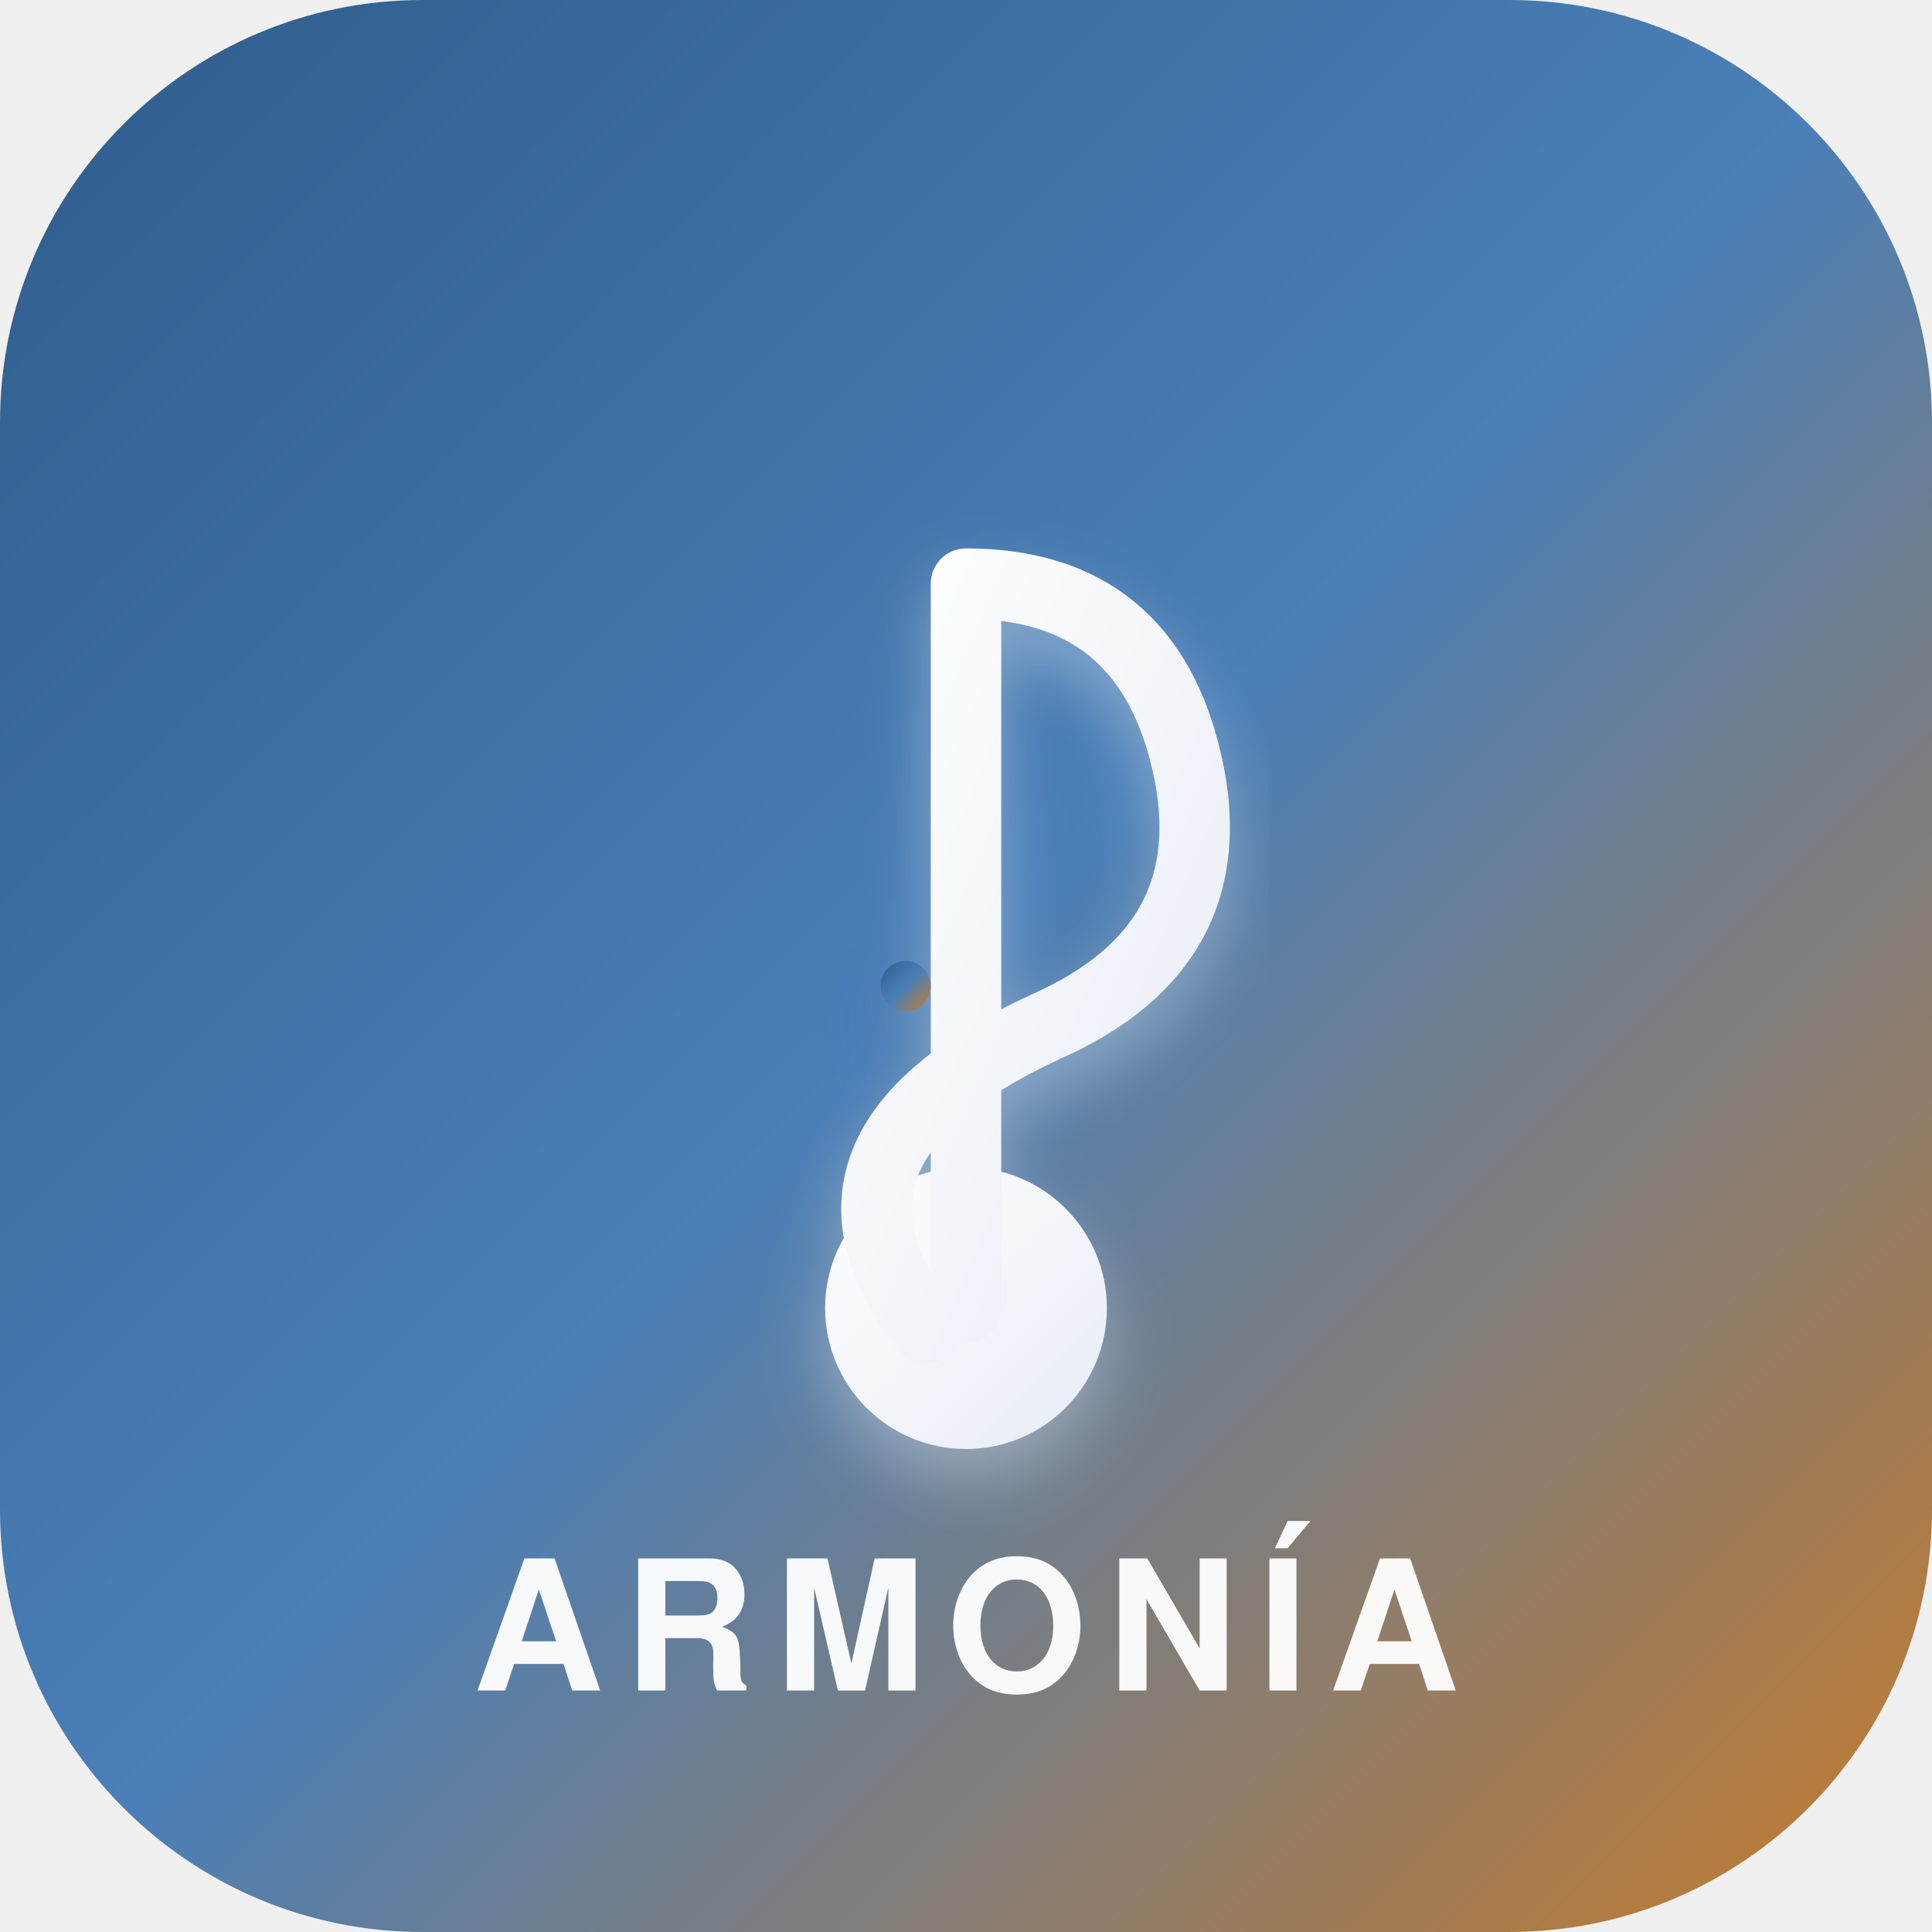
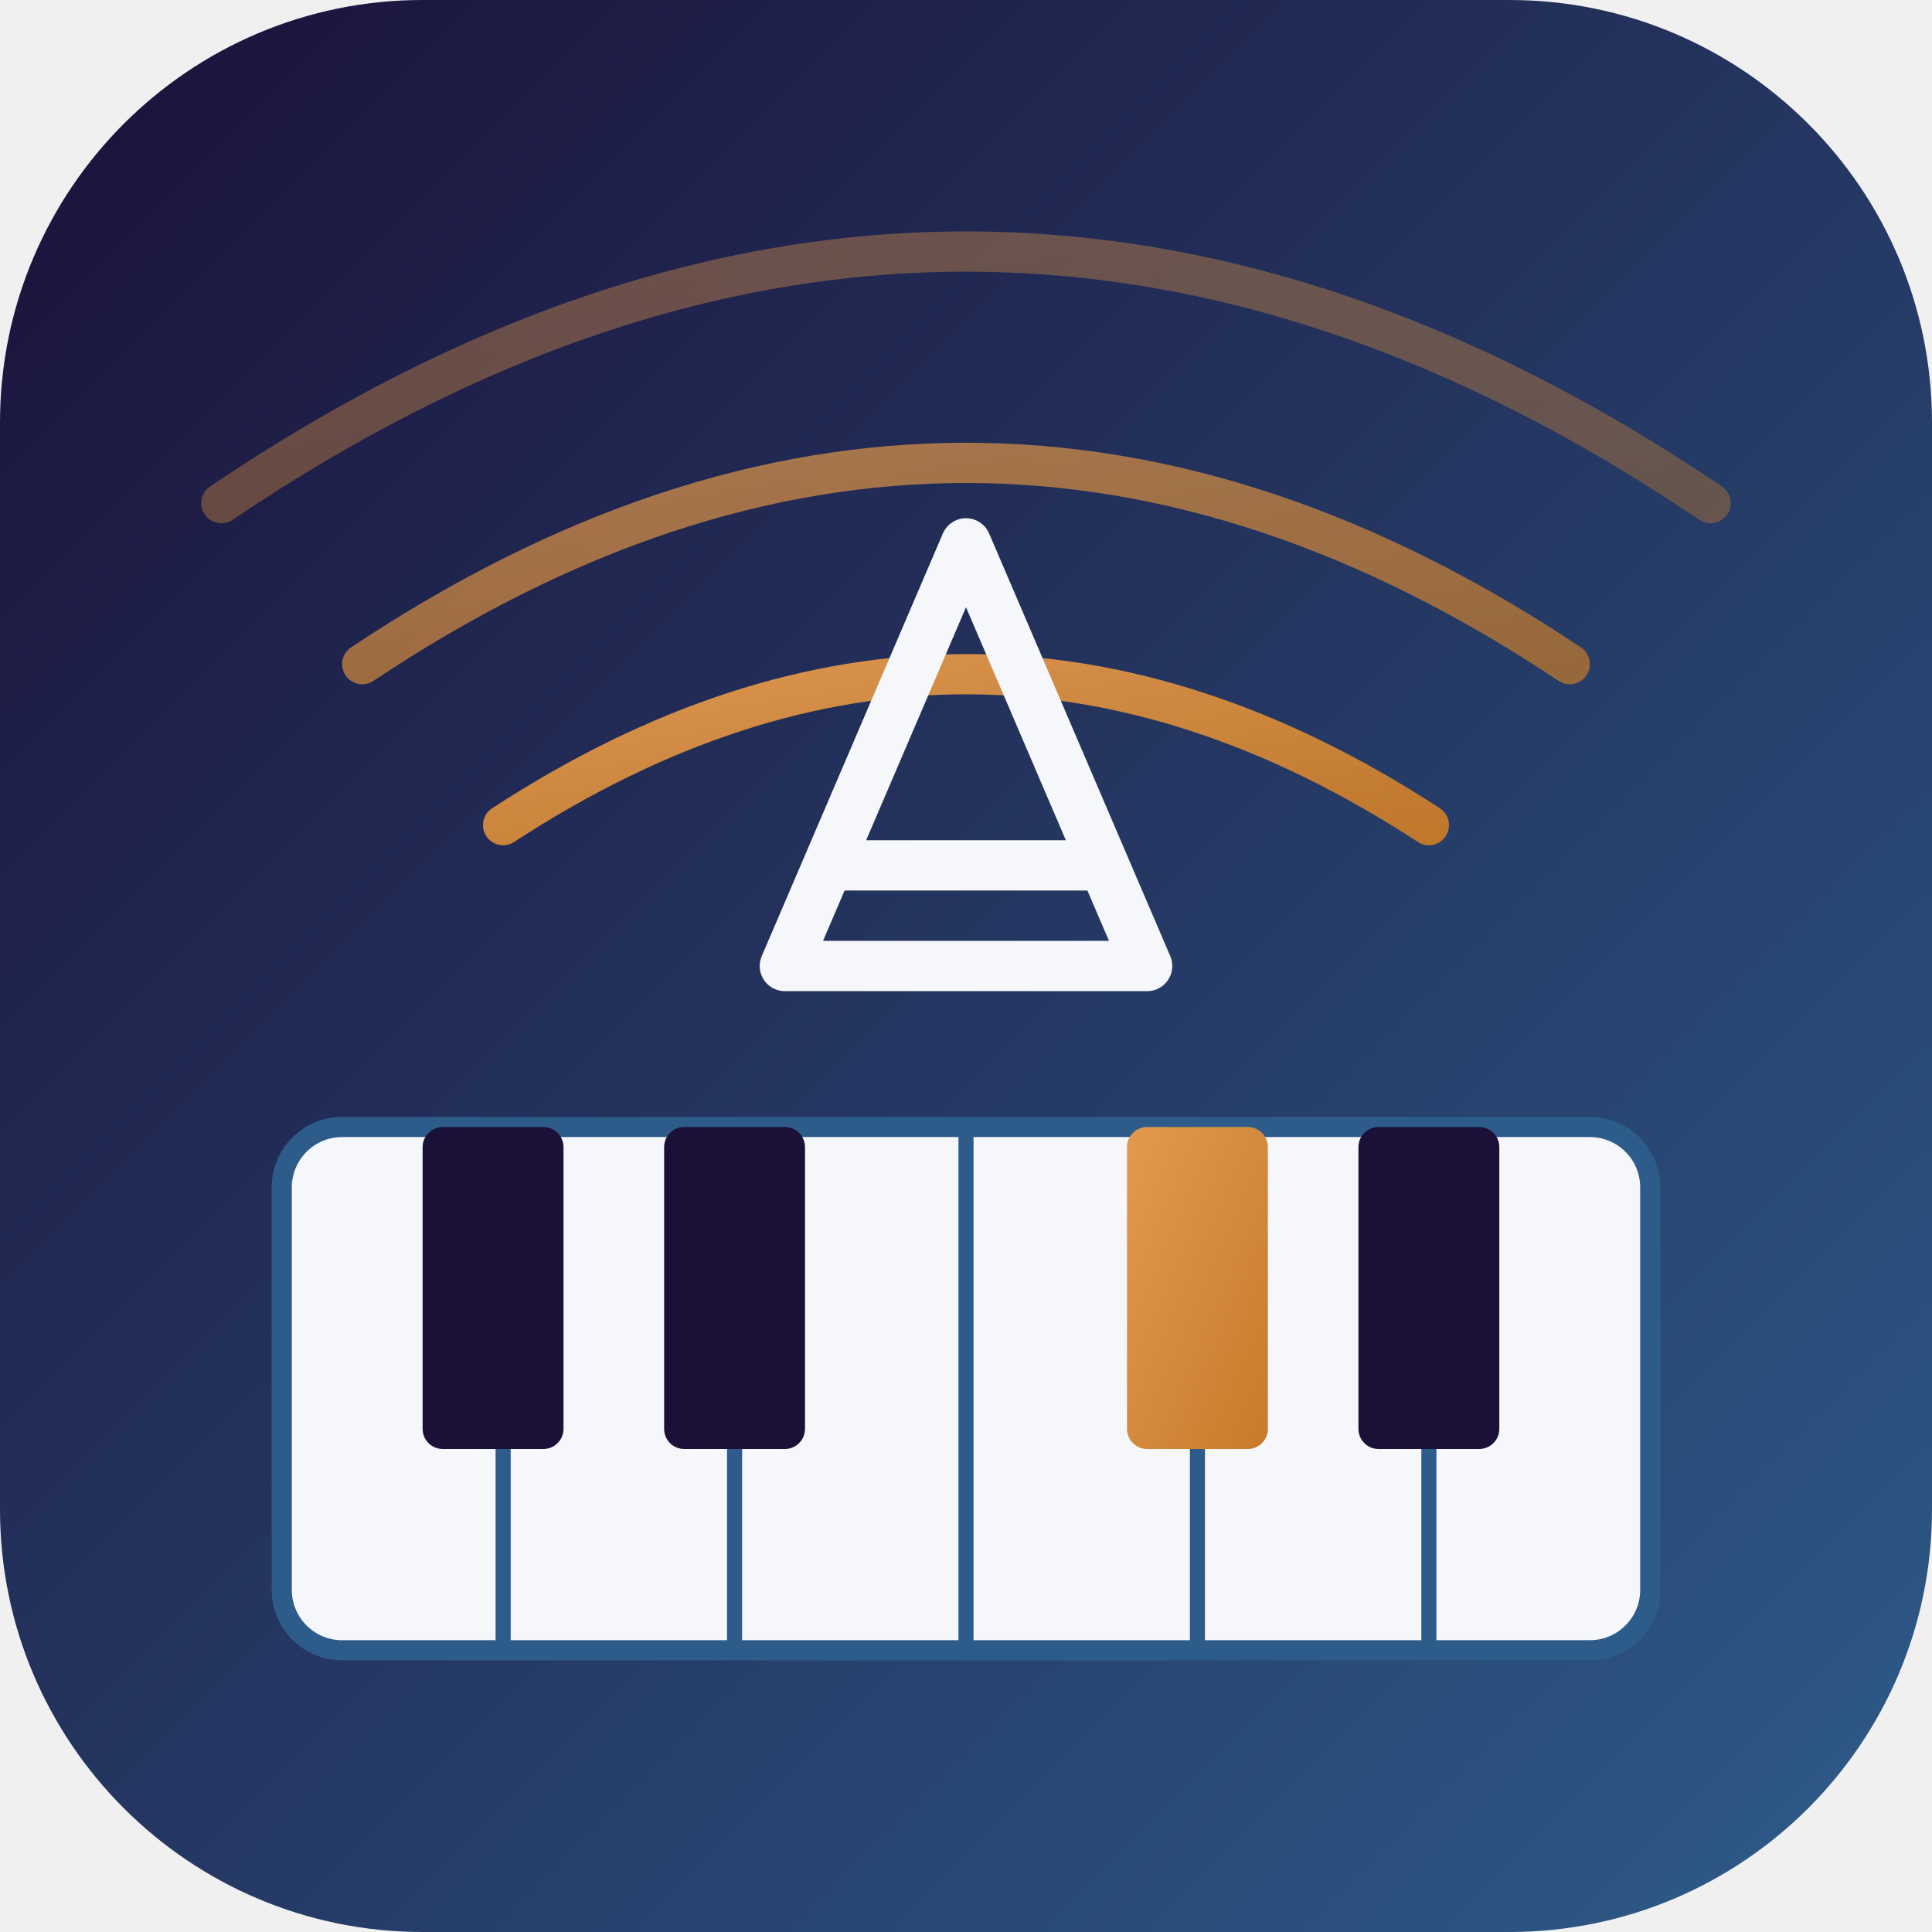
<svg xmlns="http://www.w3.org/2000/svg" viewBox="0 0 192 192" width="192" height="192">
  <defs>
    <linearGradient id="bg" x1="0%" y1="0%" x2="100%" y2="100%">
-       <stop offset="0%" stop-color="#2E5C8A" />
-       <stop offset="50%" stop-color="#4A7FB8" />
+       <stop offset="0%" stop-color="#1A1038" />
+       <stop offset="100%" stop-color="#2E5C8A" />
+     </linearGradient>
+     <linearGradient id="accent" x1="0%" y1="0%" x2="100%" y2="100%">
+       <stop offset="0%" stop-color="#E29A4F" />
      <stop offset="100%" stop-color="#C77B2A" />
    </linearGradient>
-     <linearGradient id="sym" x1="0%" y1="0%" x2="100%" y2="100%">
-       <stop offset="0%" stop-color="#FFFFFF" />
-       <stop offset="100%" stop-color="#E7ECF5" />
-     </linearGradient>
-     <filter id="shadow" x="-20%" y="-20%" width="140%" height="140%">
-       <feGaussianBlur stdDeviation="3" />
-       <feOffset dx="0" dy="3" result="offsetblur" />
-       <feComponentTransfer>
-         <feFuncA type="linear" slope="0.35" />
-       </feComponentTransfer>
-       <feMerge>
-         <feMergeNode />
-         <feMergeNode in="SourceGraphic" />
-       </feMerge>
-     </filter>
  </defs>
  <rect width="192" height="192" rx="42" ry="42" fill="url(#bg)" />
-   <g filter="url(#shadow)" transform="translate(96 100)">
-     <circle cx="0" cy="30" r="14" fill="url(#sym)" />
-     <path d="M 0 30 L 0 -42 Q 18 -42 22 -24 Q 26 -6 8 2 Q -18 14 -4 32" stroke="url(#sym)" stroke-width="7" fill="none" stroke-linecap="round" stroke-linejoin="round" />
-     <circle cx="-6" cy="-2" r="2.5" fill="url(#bg)" />
+   <g transform="translate(28 112)">
+     <rect x="0" y="0" width="136" height="52" rx="6" fill="#F5F7FB" stroke="#2E5C8A" stroke-width="2" />
+     <line x1="22" y1="0" x2="22" y2="52" stroke="#2E5C8A" stroke-width="1.5" />
+     <line x1="45" y1="0" x2="45" y2="52" stroke="#2E5C8A" stroke-width="1.5" />
+     <line x1="68" y1="0" x2="68" y2="52" stroke="#2E5C8A" stroke-width="1.5" />
+     <line x1="91" y1="0" x2="91" y2="52" stroke="#2E5C8A" stroke-width="1.5" />
+     <line x1="114" y1="0" x2="114" y2="52" stroke="#2E5C8A" stroke-width="1.5" />
+     <rect x="14" y="0" width="14" height="32" rx="2" fill="#1A1038" />
+     <rect x="38" y="0" width="14" height="32" rx="2" fill="#1A1038" />
+     <rect x="84" y="0" width="14" height="32" rx="2" fill="url(#accent)" />
+     <rect x="107" y="0" width="14" height="32" rx="2" fill="#1A1038" />
  </g>
-   <text x="96" y="168" text-anchor="middle" font-family="-apple-system,Helvetica,Arial,sans-serif" font-weight="800" font-size="18" fill="#FFFFFF" opacity="0.95" letter-spacing="2">ARMONÍA</text>
+   <g fill="none" stroke="url(#accent)" stroke-width="4" stroke-linecap="round">
+     <path d="M 50 82 Q 96 52 142 82" opacity="0.95" />
+     <path d="M 36 66 Q 96 26 156 66" opacity="0.7" />
+     <path d="M 22 50 Q 96 0 170 50" opacity="0.4" />
+   </g>
+   <g transform="translate(96 76)" fill="#F5F7FB">
+     <path d="M -18 20 L 0 -22 L 18 20 Z M -12 10 L 12 10" stroke="#F5F7FB" stroke-width="5" stroke-linejoin="round" stroke-linecap="round" fill="none" />
+   </g>
</svg>
